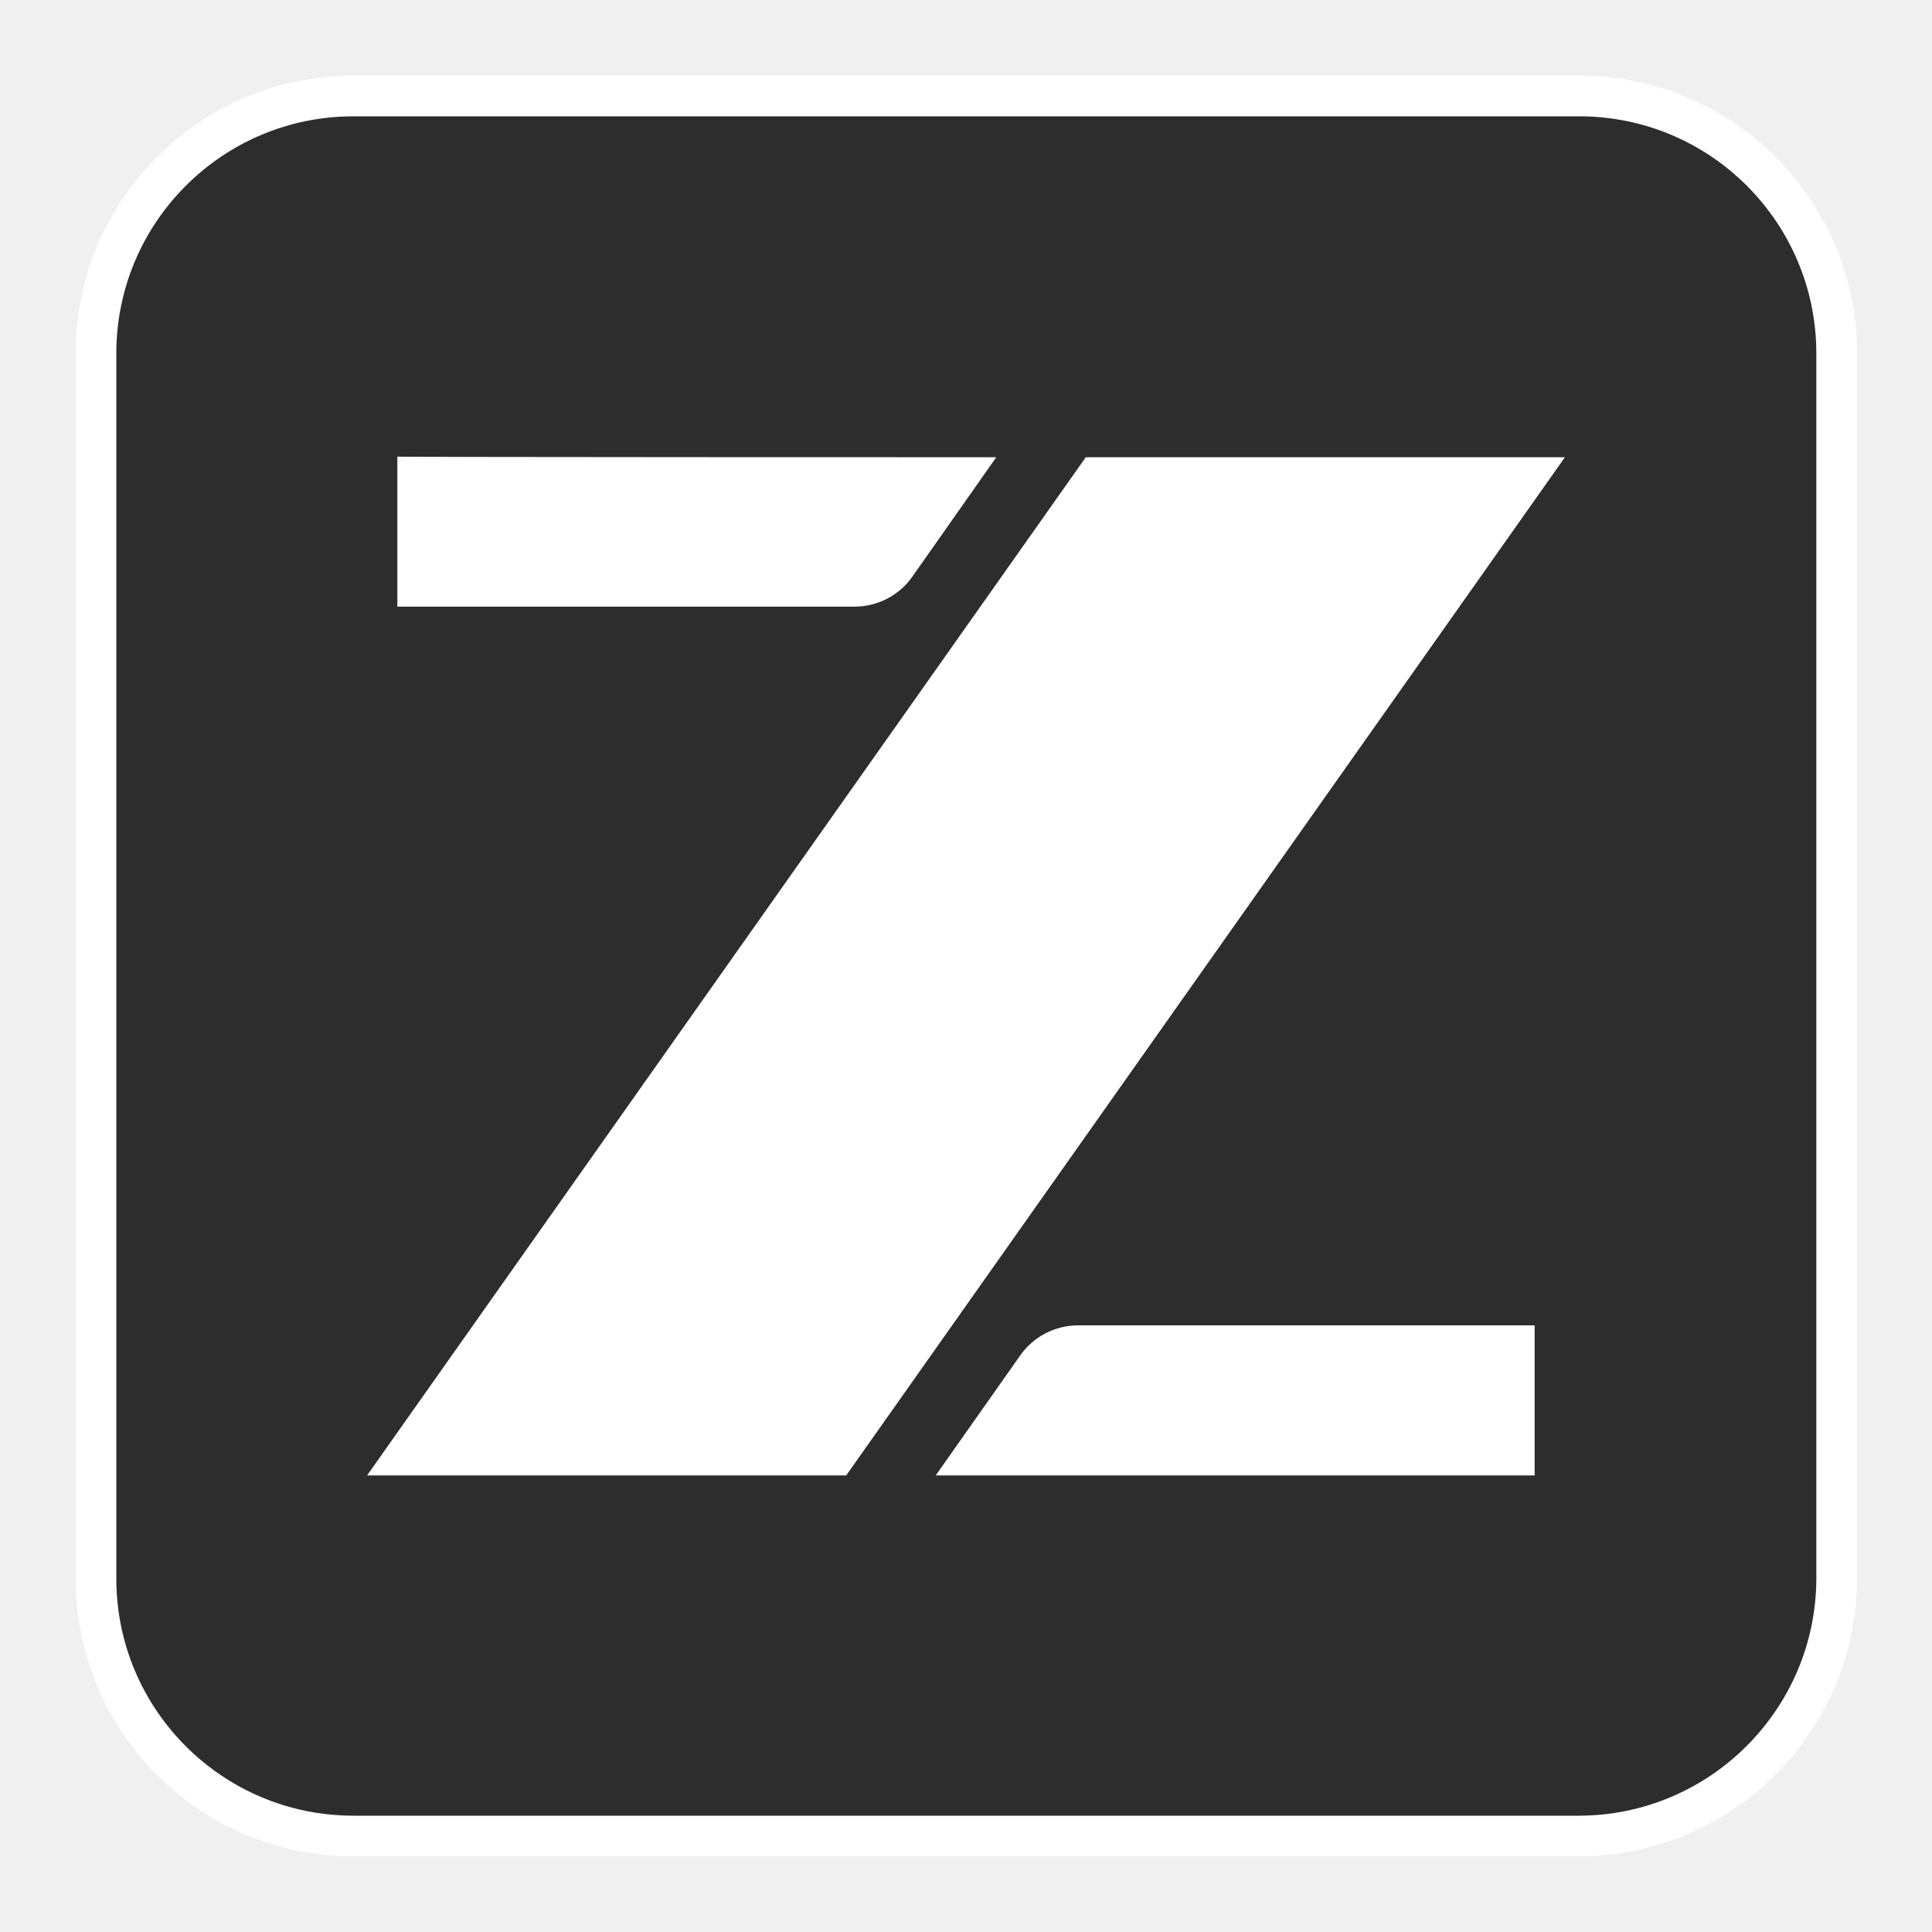
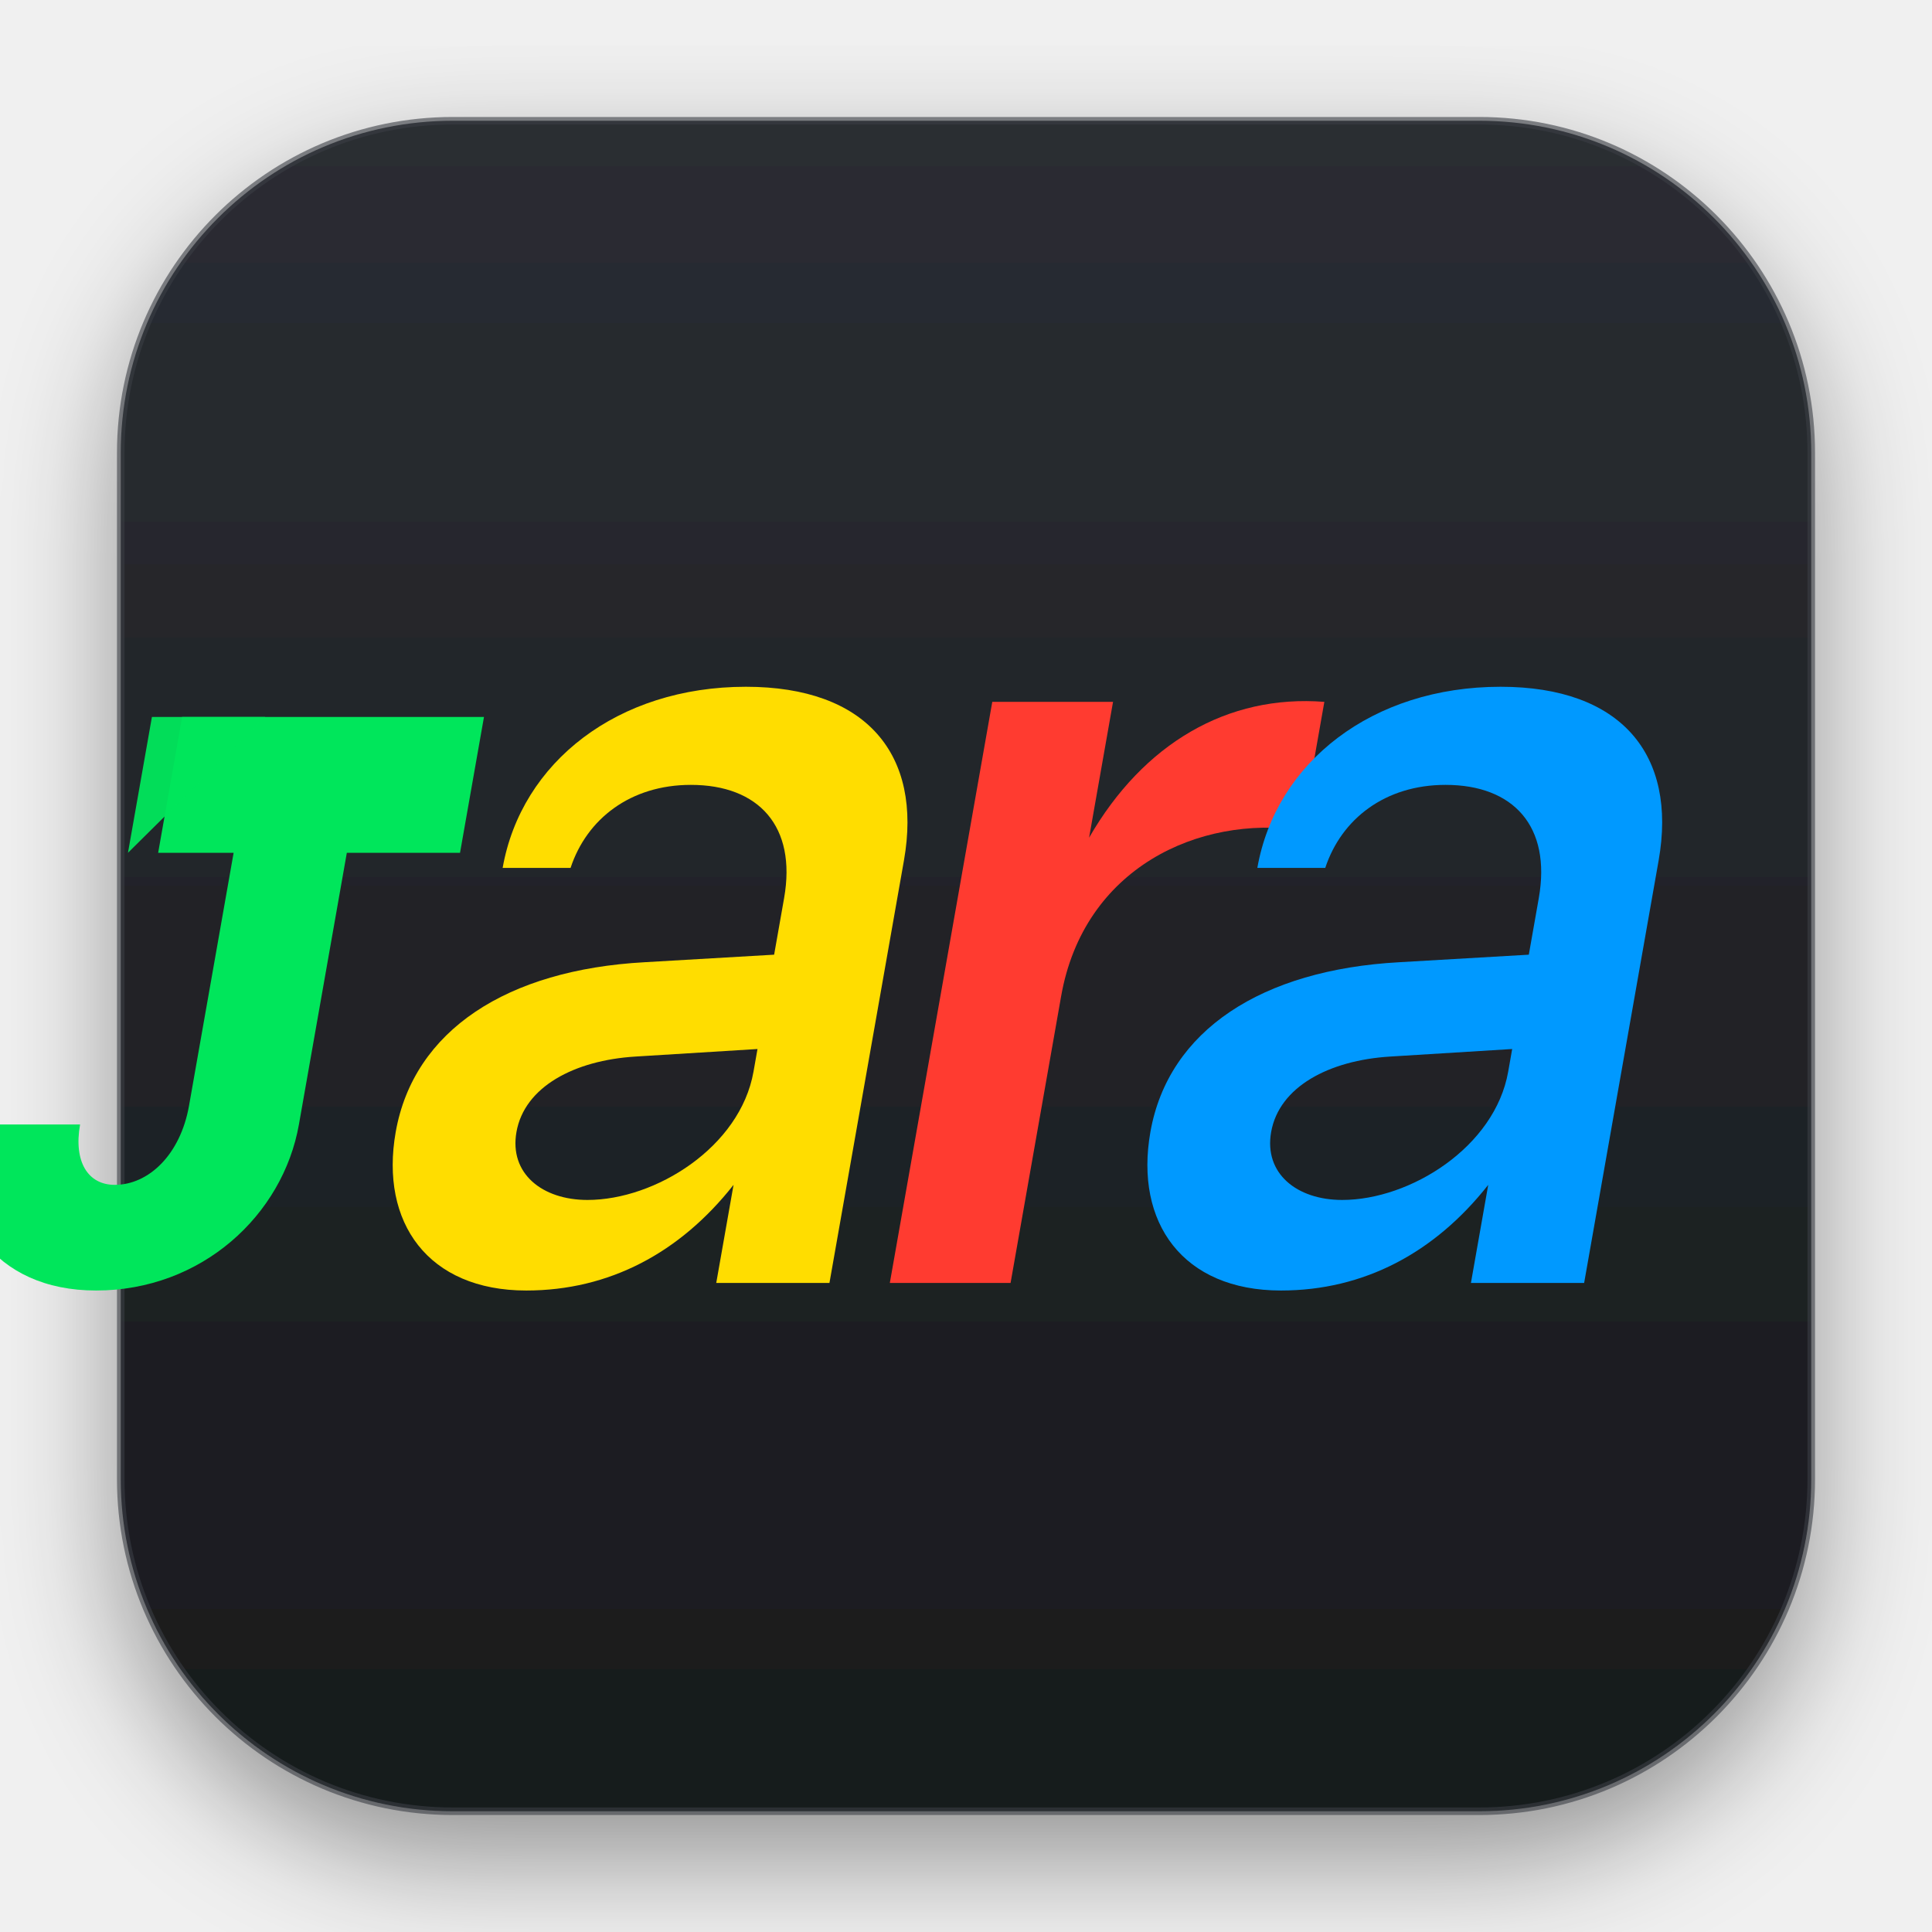
- <svg xmlns="http://www.w3.org/2000/svg" version="1.1" x="0px" y="0px" viewBox="0 0 30 30" style="enable-background:new 0 0 30 30;" xml:space="preserve">
+ <svg xmlns="http://www.w3.org/2000/svg" viewBox="0 0 512 512" width="100%" height="100%">
  <defs>
-     <style type="text/css">
-     .st194{fill:#2D2D2D;stroke:#FFFFFF;stroke-width:0.632;stroke-miterlimit:10;}
-     .st23{fill:#FFFFFF;}
- 
-     .z-breathe {
-       animation: breathe 2.5s ease-in-out infinite;
-     }
- 
-     @keyframes breathe {
-       0%, 100% { opacity: 0.7; }
-       50% { opacity: 1; }
-     }
-   </style>
+     <filter id="shadow" x="-10%" y="-10%" width="120%" height="120%">
+       <feDropShadow dx="0" dy="12" stdDeviation="16" flood-color="#000000" flood-opacity="0.4" />
+     </filter>
+     <linearGradient id="bgGrad" x1="0%" y1="0%" x2="0%" y2="100%">
+       <stop offset="0%" stop-color="#2a2d32" />
+       <stop offset="100%" stop-color="#181a1d" />
+     </linearGradient>
  </defs>
-   <g>
-     <path class="st194" d="M24.51,28.51H5.49c-2.21,0-4-1.79-4-4V5.49c0-2.21,1.79-4,4-4h19.03c2.21,0,4,1.79,4,4v19.03     C28.51,26.72,26.72,28.51,24.51,28.51z" />
-     <g class="z-breathe">
-       <path class="st23" d="M15.47,7.1l-1.3,1.85c-0.2,0.29-0.54,0.47-0.9,0.47h-7.1V7.09C6.16,7.1,15.47,7.1,15.47,7.1z" />
-       <polygon class="st23" points="24.3,7.1 13.14,22.91 5.7,22.91 16.86,7.1" />
-       <path class="st23" d="M14.53,22.91l1.31-1.86c0.2-0.29,0.54-0.47,0.9-0.47h7.09v2.33H14.53z" />
+   <rect x="32" y="32" width="448" height="448" rx="88" fill="url(#bgGrad)" filter="url(#shadow)" />
+   <rect x="32" y="32" width="448" height="448" rx="88" fill="none" stroke="#3a3d45" stroke-width="2" opacity="0.6" />
+   <g transform="translate(12, 10) skewX(-10)">
+     <g id="letter-J" fill="#00E65B">
+       <path d="M 68 180 L 148 180 L 148 216 L 118 216 L 118 288 C 118 312 100 332 72 332 C 45 332 28 312 28 288 L 60 288 C 60 298 65 304 72 304 C 81 304 88 296 88 283 L 88 216 L 68 216 Z" />
+       <path d="M 60 180 L 90 180 L 60 216 Z" opacity="0.95" />
+     </g>
+     <g id="letter-a1" fill="#FFDD00">
+       <path d="M 160 220 C 160 192 182 172 216 172 C 248 172 266 190 266 218 L 266 330 L 236 330 L 236 304 C 225 322 208 332 186 332 C 160 332 144 314 144 290 C 144 263 166 247 202 245 L 236 243 L 236 228 C 236 209 224 198 206 198 C 190 198 180 207 178 220 Z M 236 268 L 204 270 C 188 271 176 278 176 290 C 176 301 186 308 198 308 C 216 308 236 294 236 274 Z" />
+     </g>
+     <g id="letter-r" fill="#FF3B30">
+       <path d="M 282 176 L 314 176 L 314 212 C 324 187 344 174 370 176 L 370 210 C 342 206 314 220 314 254 L 314 330 L 282 330 Z" />
+     </g>
+     <g id="letter-a2" fill="#0099FF">
+       <path d="M 360 220 C 360 192 382 172 416 172 C 448 172 466 190 466 218 L 466 330 L 436 330 L 436 304 C 425 322 408 332 386 332 C 360 332 344 314 344 290 C 344 263 366 247 402 245 L 436 243 L 436 228 C 436 209 424 198 406 198 C 390 198 380 207 378 220 Z M 436 268 L 404 270 C 388 271 376 278 376 290 C 376 301 386 308 398 308 C 416 308 436 294 436 274 Z" />
    </g>
  </g>
</svg>
